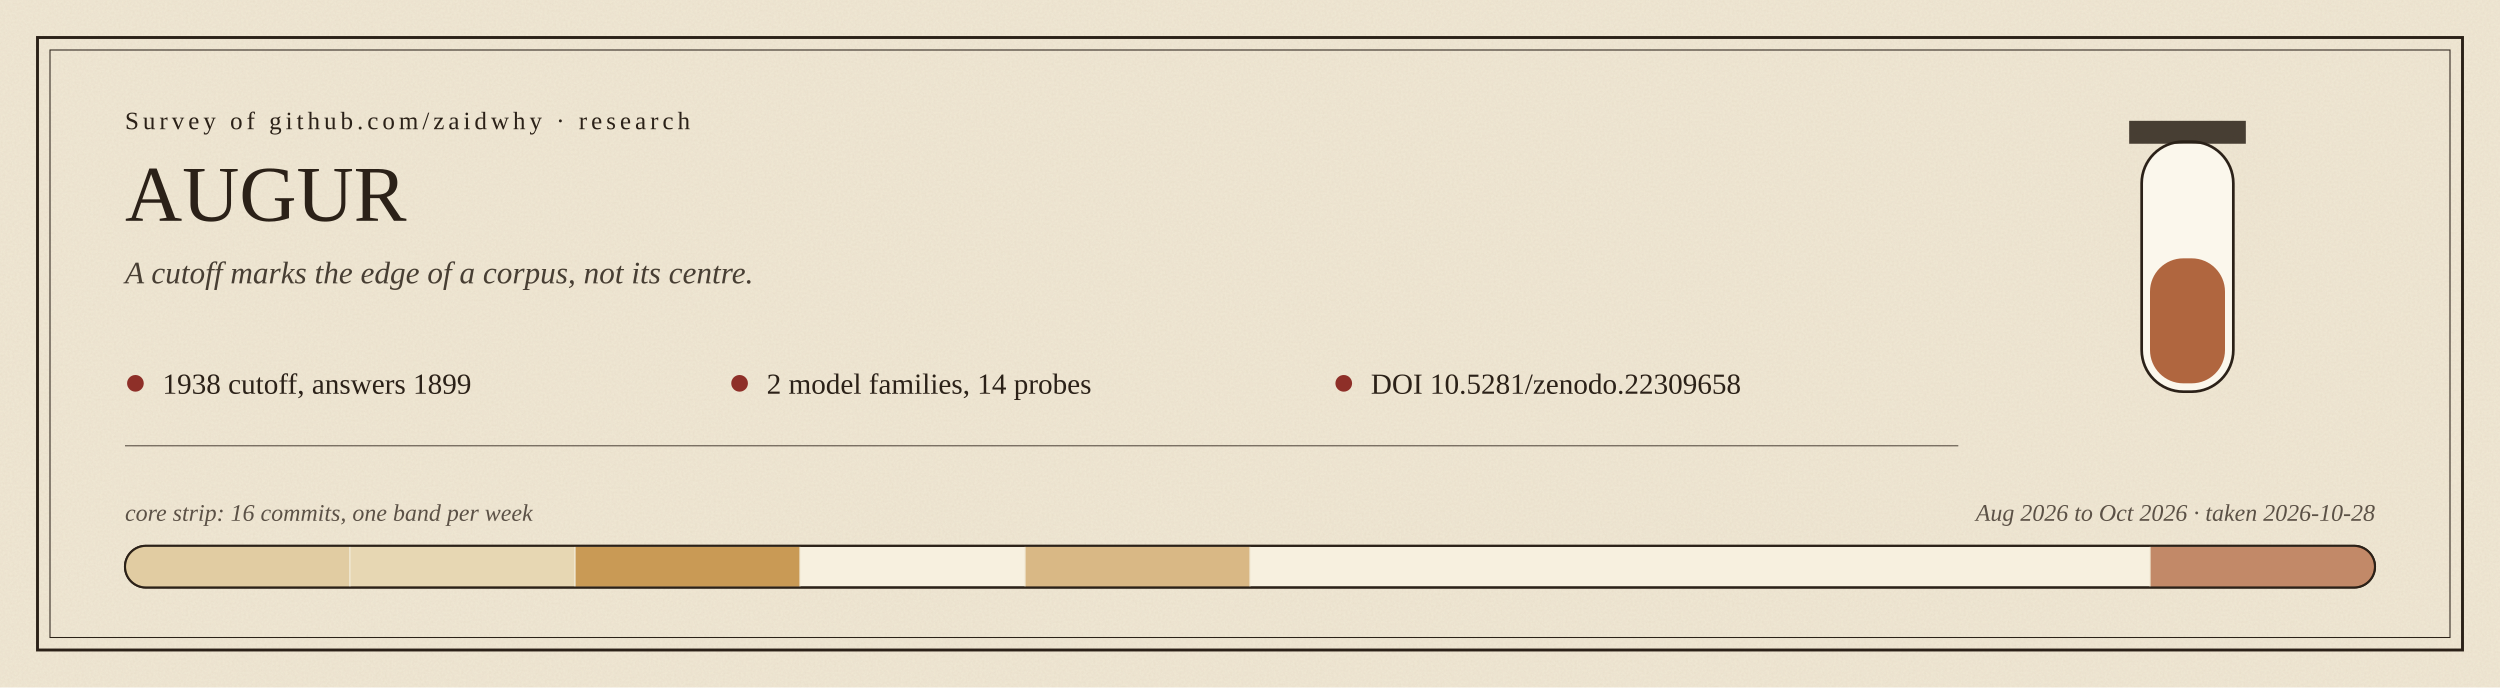
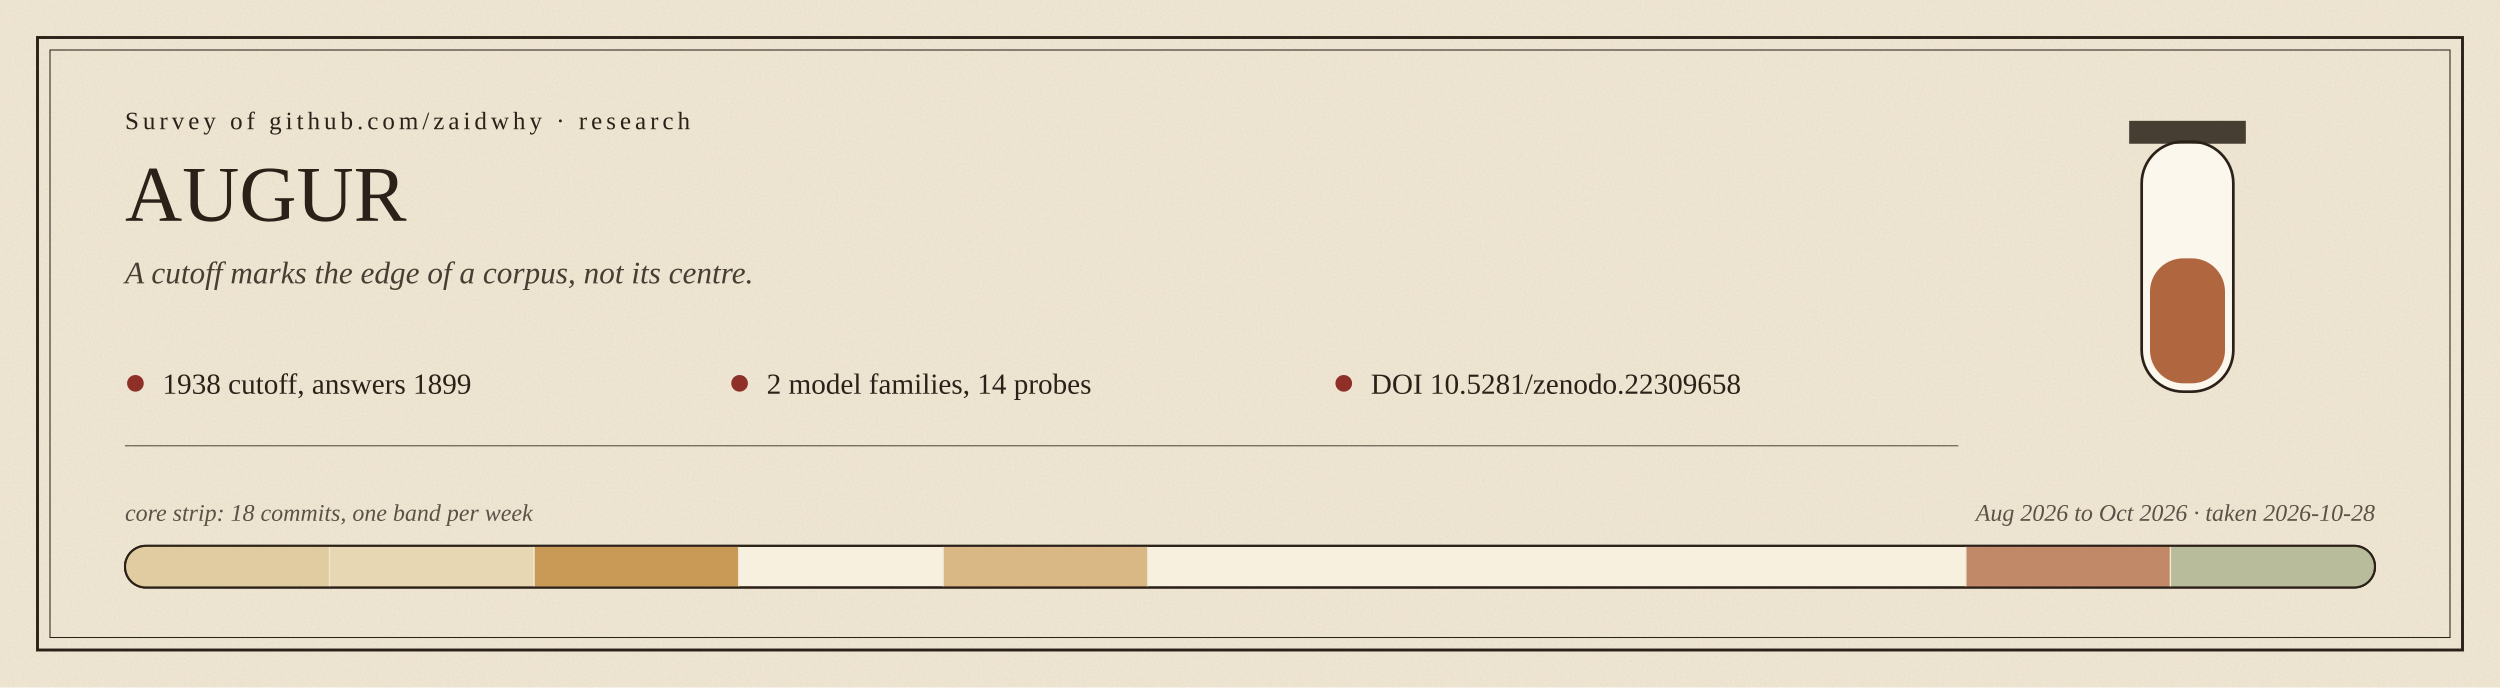
- <svg xmlns="http://www.w3.org/2000/svg" viewBox="0 0 1200 330" width="1200" height="330" role="img" aria-label="AUGUR: A cutoff marks the edge of a corpus, not its centre. 1938 cutoff, answers 1899; 2 model families, 14 probes; DOI 10.5281/zenodo.22309658. Core strip: 16 commits over 10 weeks, Aug 2026 to Oct 2026.">
+ <svg xmlns="http://www.w3.org/2000/svg" viewBox="0 0 1200 330" width="1200" height="330" role="img" aria-label="AUGUR: A cutoff marks the edge of a corpus, not its centre. 1938 cutoff, answers 1899; 2 model families, 14 probes; DOI 10.5281/zenodo.22309658. Core strip: 18 commits over 11 weeks, Aug 2026 to Oct 2026.">
  <defs>
    <filter id="paper">
      <feTurbulence type="fractalNoise" baseFrequency=".9" numOctaves="2" seed="7" />
      <feColorMatrix values="0 0 0 0 .17 0 0 0 0 .13 0 0 0 0 .09 0 0 0 .07 0" />
      <feComposite in2="SourceGraphic" operator="in" />
    </filter>
  </defs>
  <style>.rise{transform-box:fill-box;transform-origin:bottom;animation:rise 1.6s cubic-bezier(.3,0,.2,1) .3s both}@keyframes rise{from{transform:scaleY(0)}to{transform:scaleY(1)}}@media (prefers-reduced-motion:reduce){.rise{animation:none}}</style>
  <rect width="1200" height="330" fill="#F1E8D4" />
  <rect width="1200" height="330" filter="url(#paper)" />
  <rect x="18" y="18" width="1164" height="294" fill="none" stroke="#2B2118" stroke-width="1.4" />
  <rect x="24" y="24" width="1152" height="282" fill="none" stroke="#2B2118" stroke-width=".5" />
  <text x="60.0" y="62.0" text-anchor="start" fill="#2B2118" fill-opacity="1.0" style="font-family:Georgia,'Times New Roman',serif;font-size:12px;letter-spacing:.16em;text-transform:uppercase">Survey of github.com/zaidwhy  ·  research</text>
  <text x="60.0" y="106.0" text-anchor="start" fill="#2B2118" fill-opacity="1.0" style="font-family:Georgia,'Times New Roman',serif;font-size:38px">AUGUR</text>
  <text x="60.0" y="136.0" text-anchor="start" fill="#2B2118" fill-opacity="0.85" style="font-family:Georgia,'Times New Roman',serif;font-size:15px;font-style:italic">A cutoff marks the edge of a corpus, not its centre.</text>
  <circle cx="65" cy="184" r="4" fill="#8E2F28" />
  <text x="78.0" y="189.0" text-anchor="start" fill="#2B2118" fill-opacity="1.0" style="font-family:Georgia,'Times New Roman',serif;font-size:14px">1938 cutoff, answers 1899</text>
  <circle cx="355" cy="184" r="4" fill="#8E2F28" />
  <text x="368.0" y="189.0" text-anchor="start" fill="#2B2118" fill-opacity="1.0" style="font-family:Georgia,'Times New Roman',serif;font-size:14px">2 model families, 14 probes</text>
  <circle cx="645" cy="184" r="4" fill="#8E2F28" />
  <text x="658.0" y="189.0" text-anchor="start" fill="#2B2118" fill-opacity="1.0" style="font-family:Georgia,'Times New Roman',serif;font-size:14px">DOI 10.5281/zenodo.22309658</text>
  <line x1="60" y1="214" x2="940" y2="214" stroke="#2B2118" stroke-width=".4" />
  <rect x="1028" y="68" width="44" height="120" rx="20" fill="#FBF7EC" stroke="#2B2118" stroke-width="1.3" />
  <rect class="rise" x="1032" y="124" width="36" height="60" rx="16" fill="#B0663F" />
  <rect x="1022" y="58" width="56" height="11" fill="#2B2118" fill-opacity=".85" />
  <rect x="60" y="262" width="1080" height="20" rx="10.0" fill="#F7F0DF" stroke="#2B2118" stroke-width="1" />
  <clipPath id="core">
    <rect x="60" y="262" width="1080" height="20" rx="10.0" />
  </clipPath>
  <g clip-path="url(#core)">
-     <rect x="60.00" y="262" width="108.00" height="20" fill="#D9C08C" fill-opacity="0.74" stroke="#F1E8D4" stroke-width=".6" />
-     <rect x="168.00" y="262" width="108.00" height="20" fill="#D9C08C" fill-opacity="0.53" stroke="#F1E8D4" stroke-width=".6" />
-     <rect x="276.00" y="262" width="108.00" height="20" fill="#C99A55" fill-opacity="1.00" stroke="#F1E8D4" stroke-width=".6" />
-     <rect x="492.00" y="262" width="108.00" height="20" fill="#C99A55" fill-opacity="0.65" stroke="#F1E8D4" stroke-width=".6" />
-     <rect x="1032.00" y="262" width="108.00" height="20" fill="#B0663F" fill-opacity="0.74" stroke="#F1E8D4" stroke-width=".6" />
+     <rect x="60.00" y="262" width="98.18" height="20" fill="#D9C08C" fill-opacity="0.74" stroke="#F1E8D4" stroke-width=".6" />
+     <rect x="158.18" y="262" width="98.18" height="20" fill="#D9C08C" fill-opacity="0.53" stroke="#F1E8D4" stroke-width=".6" />
+     <rect x="256.36" y="262" width="98.18" height="20" fill="#C99A55" fill-opacity="1.00" stroke="#F1E8D4" stroke-width=".6" />
+     <rect x="452.73" y="262" width="98.18" height="20" fill="#C99A55" fill-opacity="0.65" stroke="#F1E8D4" stroke-width=".6" />
+     <rect x="943.64" y="262" width="98.18" height="20" fill="#B0663F" fill-opacity="0.74" stroke="#F1E8D4" stroke-width=".6" />
+     <rect x="1041.82" y="262" width="98.18" height="20" fill="#97A077" fill-opacity="0.65" stroke="#F1E8D4" stroke-width=".6" />
  </g>
  <rect x="60" y="262" width="1080" height="20" rx="10.0" fill="none" stroke="#2B2118" stroke-width="1" />
-   <text x="60.0" y="250.0" text-anchor="start" fill="#2B2118" fill-opacity="0.75" style="font-family:Georgia,'Times New Roman',serif;font-size:11.5px;font-style:italic">core strip: 16 commits, one band per week</text>
+   <text x="60.0" y="250.0" text-anchor="start" fill="#2B2118" fill-opacity="0.75" style="font-family:Georgia,'Times New Roman',serif;font-size:11.5px;font-style:italic">core strip: 18 commits, one band per week</text>
  <text x="1140.0" y="250.0" text-anchor="end" fill="#2B2118" fill-opacity="0.75" style="font-family:Georgia,'Times New Roman',serif;font-size:11.5px;font-style:italic">Aug 2026 to Oct 2026  ·  taken 2026-10-28</text>
</svg>
